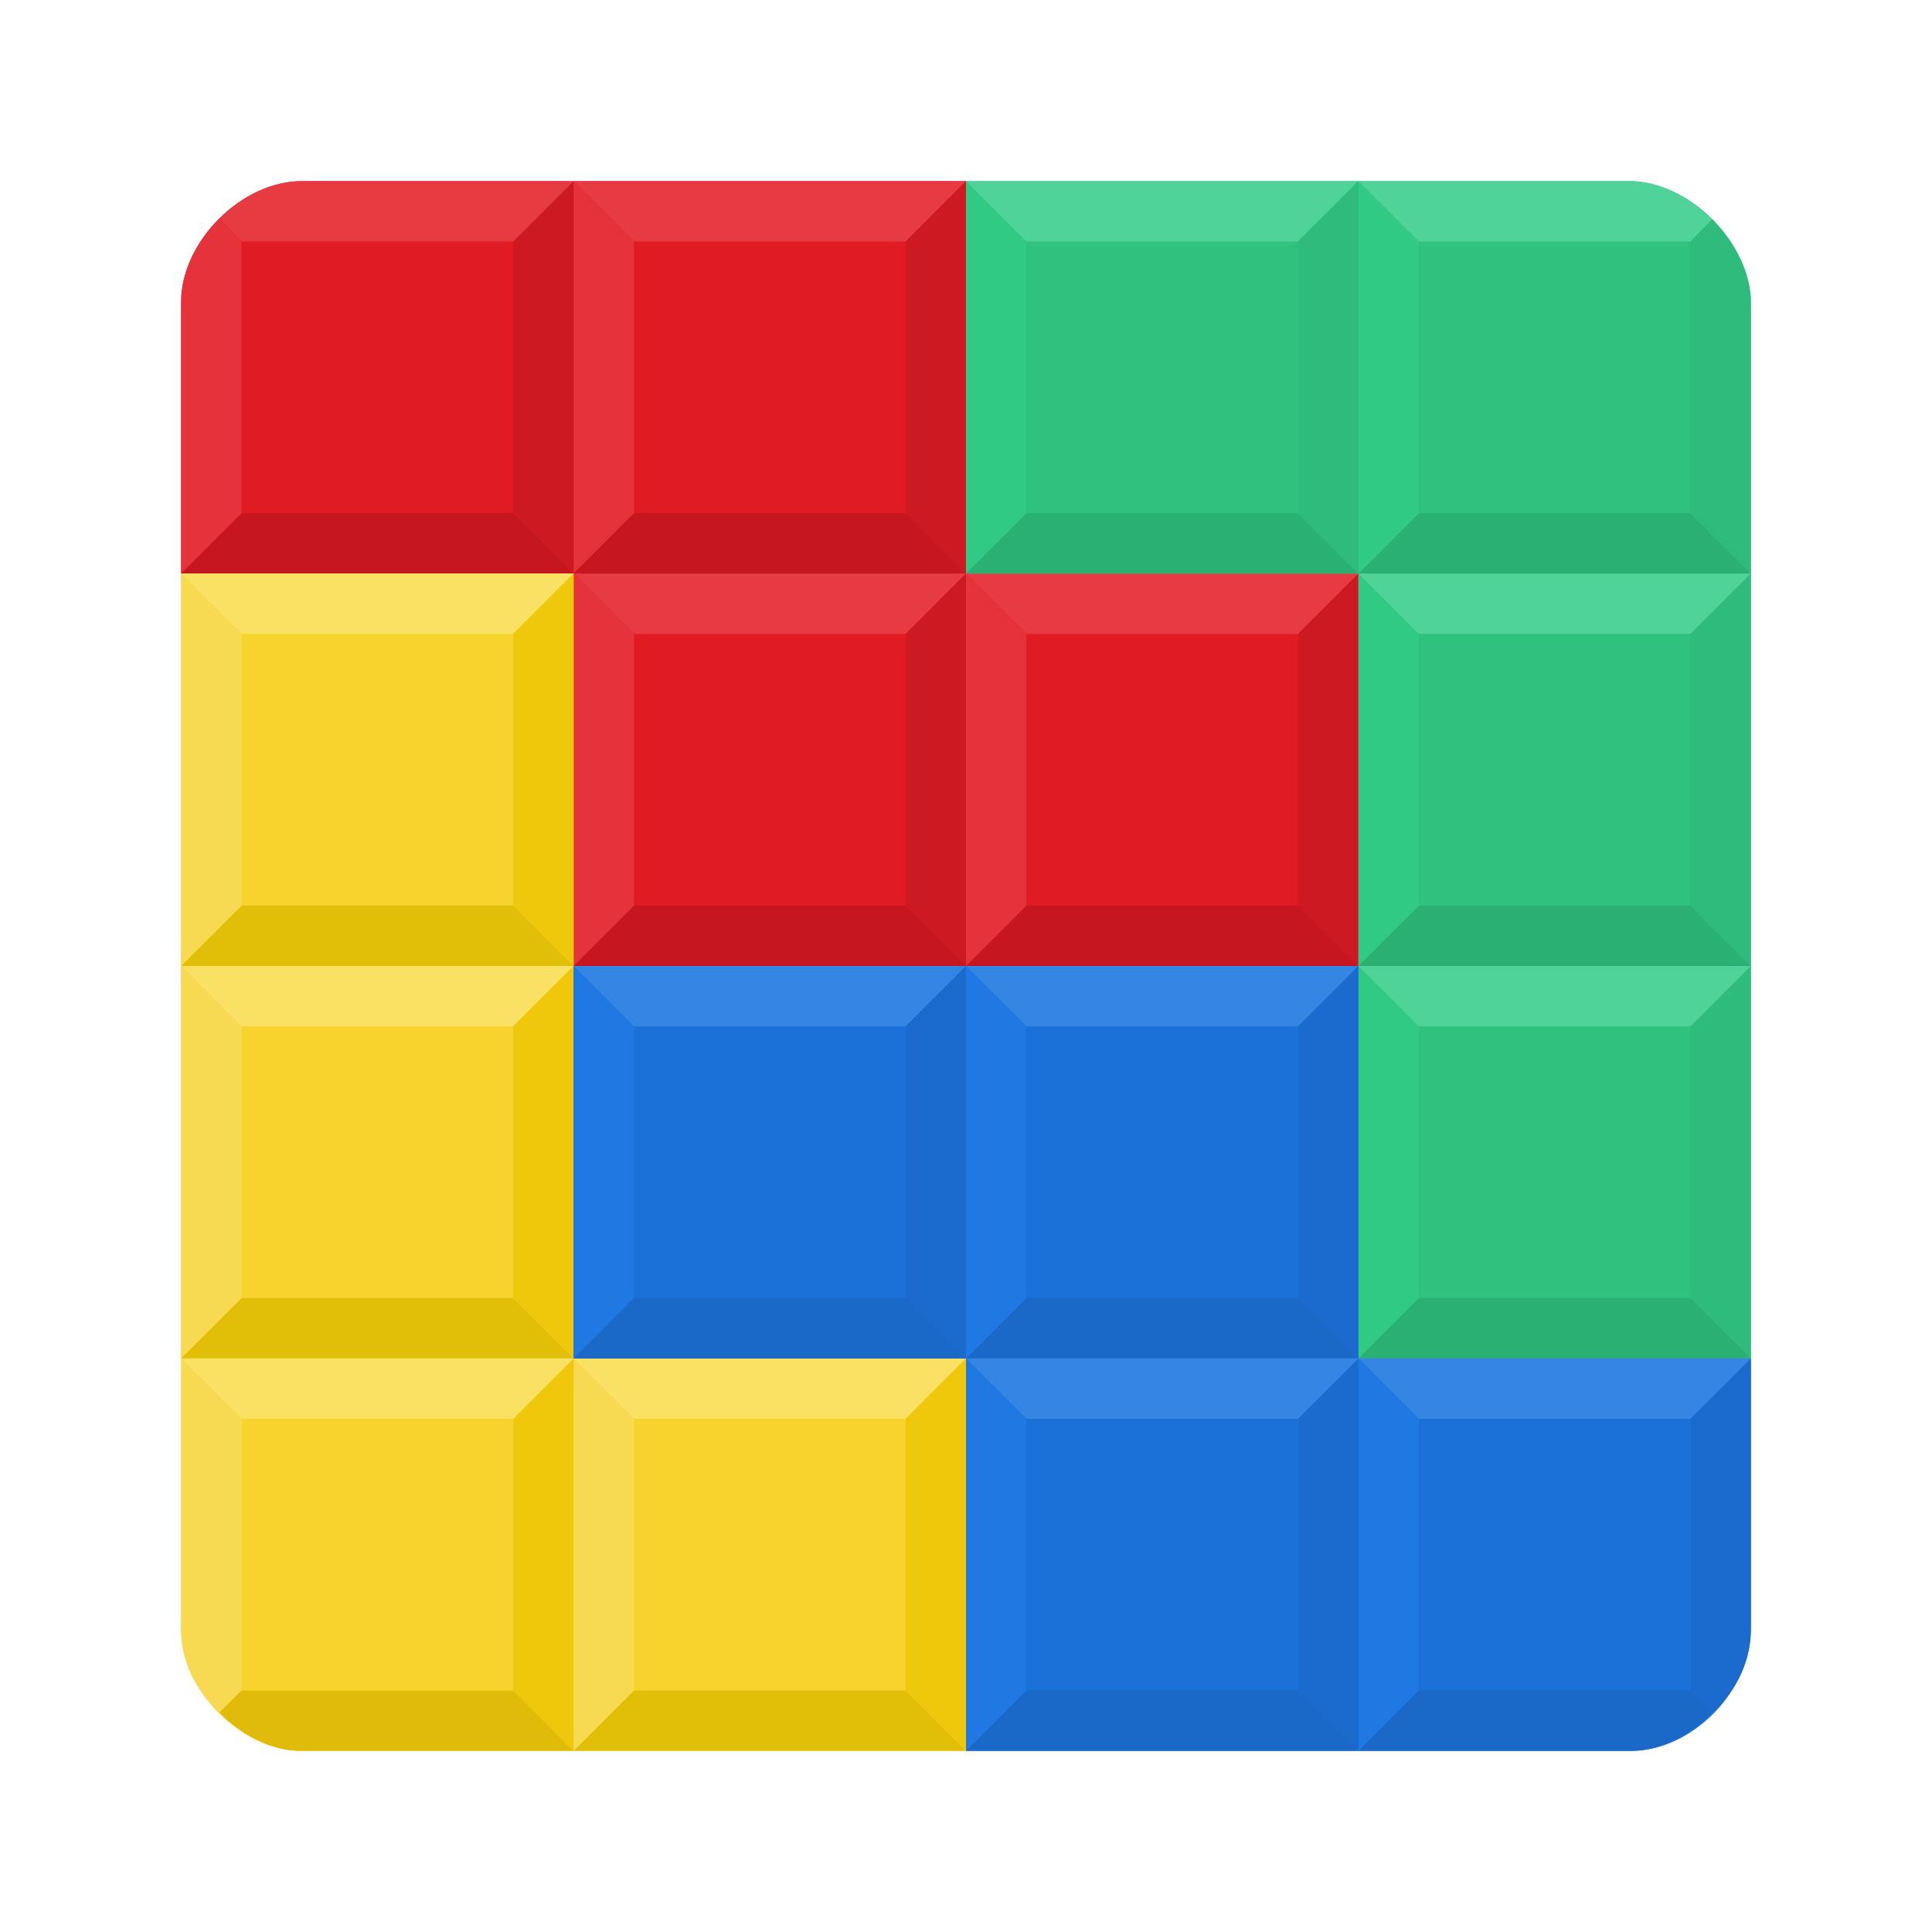
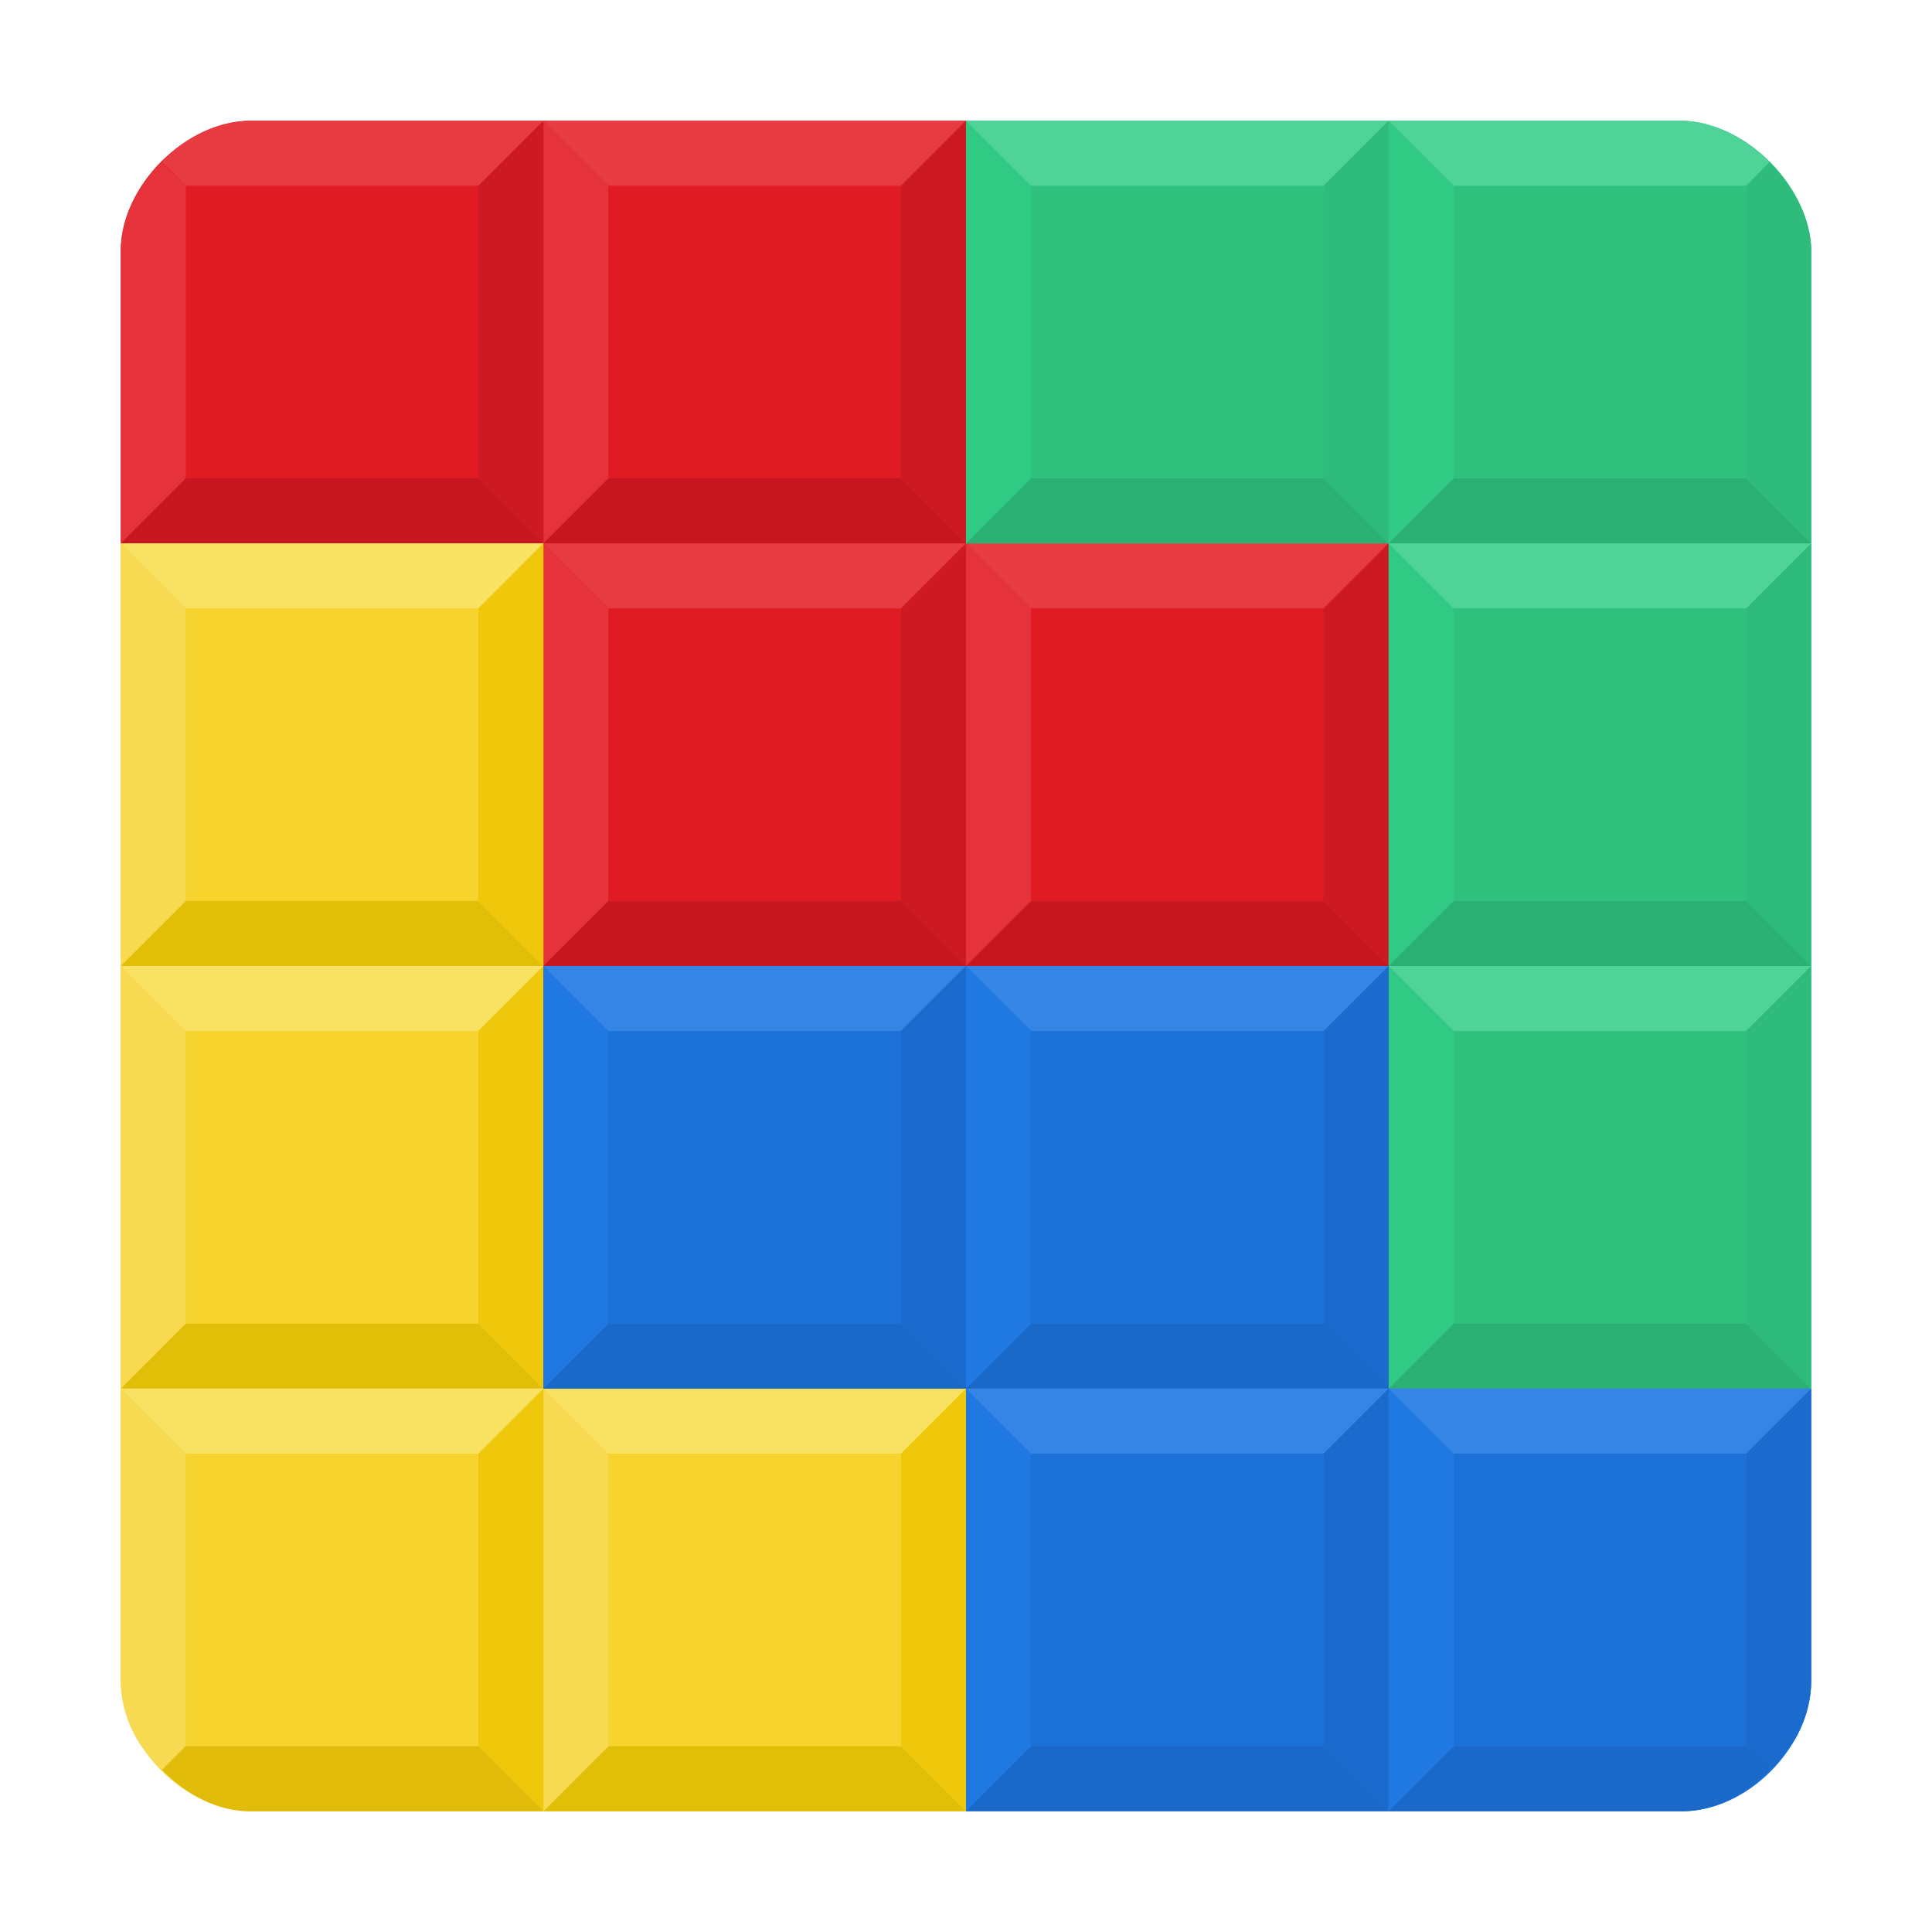
<svg xmlns="http://www.w3.org/2000/svg" xmlns:xlink="http://www.w3.org/1999/xlink" width="128" height="128" version="1.1">
-   <path d="m38 64h52v-26h-26v-26h-44c-4 0-8 4-8 8v18h26z" fill="#e01b24" fill-rule="evenodd" />
-   <path id="h" d="m12 38 4-4h18l4 4z" fill="#c6161f" fill-rule="evenodd" />
-   <use transform="translate(26)" width="100%" height="100%" xlink:href="#h" />
-   <use transform="translate(26,26)" width="100%" height="100%" xlink:href="#h" />
-   <use transform="translate(52,26)" width="100%" height="100%" xlink:href="#h" />
-   <path id="n" d="m38 12 4 4h18l4-4z" fill="#e73b43" fill-rule="evenodd" />
-   <use transform="translate(0,26)" width="100%" height="100%" xlink:href="#n" />
-   <use transform="translate(26,26)" width="100%" height="100%" xlink:href="#n" />
-   <path id="m" d="m38 12 4 4v18l-4 4z" fill="#e6323a" fill-rule="evenodd" />
-   <use transform="translate(0,26)" width="100%" height="100%" xlink:href="#m" />
-   <use transform="translate(26,26)" width="100%" height="100%" xlink:href="#m" />
-   <path id="c" d="m38 38-4-4v-18l4-4z" fill="#cd1922" fill-rule="evenodd" />
-   <use transform="translate(26,26)" width="100%" height="100%" xlink:href="#c" />
-   <use transform="translate(26)" width="100%" height="100%" xlink:href="#c" />
-   <use transform="translate(52,26)" width="100%" height="100%" xlink:href="#c" />
-   <g fill-rule="evenodd">
-     <path d="m14.503 14.542 1.497 1.458v18l-4 4v-18c0.021-3.241 2.503-5.458 2.503-5.458z" fill="#e6323a" />
-     <path d="m14.533 14.527 1.467 1.473h18l4-4h-18c-3.346 0.045-5.467 2.527-5.467 2.527z" fill="#e73b42" />
-     <path d="m64 12h44c3.963 0.043 7.957 4.08 8 8v70h-26v-52h-26z" fill="#2ec27e" />
-     <path id="g" d="m64 38 4-4h18l4 4z" fill="#2ab073" fill-rule="evenodd" />
+   <g transform="matrix(2.8 0 0 2.8 -3.1998 -3.2)">
+     <path d="m14 24h20v-10h-10v-10h-16.923c-1.538 0-3.077 1.538-3.077 3.077v6.923h10z" fill="#e01b24" fill-rule="evenodd" stroke-width=".385" />
+     <path id="h" d="m4 14 1.538-1.538h6.923l1.538 1.538z" fill="#c6161f" fill-rule="evenodd" stroke-width=".385" />
+     <use transform="translate(10)" width="100%" height="100%" xlink:href="#h" />
+     <use transform="translate(10,9.9999)" width="100%" height="100%" xlink:href="#h" />
+     <use transform="translate(20,9.9999)" width="100%" height="100%" xlink:href="#h" />
+     <path id="n" d="m14 4 1.538 1.538h6.923l1.538-1.538z" fill="#e73b43" fill-rule="evenodd" stroke-width=".385" />
+     <use transform="translate(0,9.9999)" width="100%" height="100%" xlink:href="#n" />
+     <use transform="translate(10,9.9999)" width="100%" height="100%" xlink:href="#n" />
+     <path id="m" d="m14 4 1.538 1.538v6.923l-1.538 1.538z" fill="#e6323a" fill-rule="evenodd" stroke-width=".385" />
+     <use transform="translate(0,9.9999)" width="100%" height="100%" xlink:href="#m" />
+     <use transform="translate(10,9.9999)" width="100%" height="100%" xlink:href="#m" />
+     <path id="c" d="m14 14-1.538-1.538v-6.923l1.538-1.538z" fill="#cd1922" fill-rule="evenodd" stroke-width=".385" />
+     <use transform="translate(10,9.9999)" width="100%" height="100%" xlink:href="#c" />
+     <use transform="translate(10)" width="100%" height="100%" xlink:href="#c" />
+     <use transform="translate(20,9.9999)" width="100%" height="100%" xlink:href="#c" />
+     <g fill-rule="evenodd" stroke-width=".385">
+       <path d="m4.963 4.978 0.576 0.561v6.923l-1.538 1.538v-6.923c0.008-1.246 0.963-2.099 0.963-2.099z" fill="#e6323a" />
+       <path d="m4.974 4.972 0.564 0.566h6.923l1.538-1.538h-6.923c-1.287 0.017-2.103 0.972-2.103 0.972z" fill="#e73b42" />
+       <path d="m24 4h16.923c1.524 0.016 3.061 1.569 3.077 3.077v26.923h-10v-20h-10z" fill="#2ec27e" />
+       <path id="g" d="m24 14 1.538-1.538h6.923l1.538 1.538z" fill="#2ab073" fill-rule="evenodd" stroke-width=".385" />
+     </g>
+     <use transform="translate(10)" width="100%" height="100%" xlink:href="#g" />
+     <use transform="translate(10,9.9999)" width="100%" height="100%" xlink:href="#g" />
+     <use transform="translate(10,20)" width="100%" height="100%" xlink:href="#g" />
+     <path id="f" d="m24 4 1.538 1.538v6.923l-1.538 1.538z" fill="#30ca85" fill-rule="evenodd" stroke-width=".385" />
+     <use transform="translate(10)" width="100%" height="100%" xlink:href="#f" />
+     <use transform="translate(10,20)" width="100%" height="100%" xlink:href="#f" />
+     <use transform="translate(10,9.9999)" width="100%" height="100%" xlink:href="#f" />
+     <path id="p" d="m24 4 1.538 1.538h6.923l1.538-1.538z" fill="#4fd398" fill-rule="evenodd" stroke-width=".385" />
+     <use transform="translate(10,9.9999)" width="100%" height="100%" xlink:href="#p" />
+     <use transform="translate(10,20)" width="100%" height="100%" xlink:href="#p" />
+     <path id="o" d="m34 4-1.538 1.538v6.923l1.538 1.538z" fill="#2fbb7c" fill-rule="evenodd" stroke-width=".385" />
+     <use transform="translate(10,9.9999)" width="100%" height="100%" xlink:href="#o" />
+     <use transform="translate(10,20)" width="100%" height="100%" xlink:href="#o" />
+     <g transform="matrix(.38462 0 0 .38461 -.61538 -.61523)" fill-rule="evenodd">
+       <path d="m90 12 4 4h18l1.427-1.459s-2.427-2.541-5.427-2.541z" fill="#4fd398" />
+       <path d="m116 20c-0.015-2.983-2.547-5.453-2.547-5.453l-1.453 1.453v18l4 4z" fill="#2fbb7c" />
+       <path d="m12 38v70c0.021 4.005 4 8 7.984 8l44.015-2e-3 9.99e-4 -25.998h-26v-52z" fill="#f6d32d" />
+       <path id="j" d="m38 64h-26l4-4h18z" fill="#e1bf09" fill-rule="evenodd" />
+     </g>
+     <use transform="matrix(.38462 0 0 .38461 -.61538 9.3847)" width="100%" height="100%" xlink:href="#j" />
+     <use transform="matrix(.38462 0 0 .38461 9.3846 19.385)" width="100%" height="100%" xlink:href="#j" />
+     <path id="a" d="m14 14h-10l1.538 1.538h6.923z" fill="#f9e263" fill-rule="evenodd" stroke-width=".385" />
+     <use transform="translate(0,9.9999)" width="100%" height="100%" xlink:href="#a" />
+     <use transform="translate(10,20)" width="100%" height="100%" xlink:href="#a" />
+     <path id="i" d="m4 24v-10l1.538 1.538v6.923z" fill="#f7da51" fill-rule="evenodd" stroke-width=".385" />
+     <use transform="translate(0,9.9999)" width="100%" height="100%" xlink:href="#i" />
+     <use transform="translate(10,20)" width="100%" height="100%" xlink:href="#i" />
+     <path id="b" d="m14 14v10l-1.538-1.538v-6.923z" fill="#efc70b" fill-rule="evenodd" stroke-width=".385" />
+     <use transform="translate(0,9.9999)" width="100%" height="100%" xlink:href="#b" />
+     <use transform="translate(10,20)" width="100%" height="100%" xlink:href="#b" />
+     <use transform="translate(0,20)" width="100%" height="100%" xlink:href="#b" />
+     <use transform="translate(0,20)" width="100%" height="100%" xlink:href="#a" />
+     <g transform="matrix(.38462 0 0 .38461 -.61538 -.61523)" fill-rule="evenodd">
+       <path d="m12 108v-18l4 4v18l-1.449 1.449s-2.509-1.955-2.551-5.449z" fill="#f7da51" />
+       <path d="m38 116h-18c-3.153 0.043-5.449-2.551-5.449-2.551l1.449-1.449h18z" fill="#e0bb0a" />
+       <path d="m38 64h52v26h26v17.931c0 4.133-3.952 8.112-8 8.069h-44v-26h-26z" fill="#1c71d8" />
+       <path id="l" d="m38 90 4-4h18l4 4z" fill="#1a68c7" fill-rule="evenodd" />
+     </g>
+     <use transform="matrix(.38462 0 0 .38461 9.3846 -.61523)" width="100%" height="100%" xlink:href="#l" />
+     <use transform="matrix(.38462 0 0 .38461 9.3842 9.3839)" width="100%" height="100%" xlink:href="#l" />
+     <path d="m34 44h6.923c1.213 0.016 2.096-0.981 2.096-0.981l-0.557-0.557h-6.923z" fill="#1a68c7" fill-rule="evenodd" stroke-width=".385" />
+     <path id="e" d="m14 24 1.538 1.538h6.923l1.538-1.538z" fill="#3585e5" fill-rule="evenodd" stroke-width=".385" />
+     <use transform="translate(10)" width="100%" height="100%" xlink:href="#e" />
+     <use transform="translate(10,9.9999)" width="100%" height="100%" xlink:href="#e" />
+     <use transform="translate(20,9.9999)" width="100%" height="100%" xlink:href="#e" />
+     <path id="d" d="m14 34 1.538-1.538v-6.923l-1.538-1.538z" fill="#2078e2" fill-rule="evenodd" stroke-width=".385" />
+     <use transform="translate(10)" width="100%" height="100%" xlink:href="#d" />
+     <use transform="translate(10,9.9999)" width="100%" height="100%" xlink:href="#d" />
+     <use transform="translate(20,9.9992)" width="100%" height="100%" xlink:href="#d" />
+     <path id="k" d="m24 34-1.538-1.538v-6.923l1.538-1.538z" fill="#1b6bce" fill-rule="evenodd" stroke-width=".385" />
+     <use transform="translate(10)" width="100%" height="100%" xlink:href="#k" />
+     <use transform="translate(10,9.9999)" width="100%" height="100%" xlink:href="#k" />
+     <path d="m44 40.923v-6.923l-1.538 1.538v6.923l0.557 0.557s0.965-0.752 0.981-2.096z" fill="#1b6bce" fill-rule="evenodd" stroke-width=".385" />
  </g>
-   <use transform="translate(26)" width="100%" height="100%" xlink:href="#g" />
-   <use transform="translate(26,26)" width="100%" height="100%" xlink:href="#g" />
-   <use transform="translate(26,52)" width="100%" height="100%" xlink:href="#g" />
-   <path id="f" d="m64 12 4 4v18l-4 4z" fill="#30ca85" fill-rule="evenodd" />
-   <use transform="translate(26)" width="100%" height="100%" xlink:href="#f" />
-   <use transform="translate(26,52)" width="100%" height="100%" xlink:href="#f" />
-   <use transform="translate(26,26)" width="100%" height="100%" xlink:href="#f" />
-   <path id="p" d="m64 12 4 4h18l4-4z" fill="#4fd398" fill-rule="evenodd" />
-   <use transform="translate(26,26)" width="100%" height="100%" xlink:href="#p" />
-   <use transform="translate(26,52)" width="100%" height="100%" xlink:href="#p" />
-   <path id="o" d="m90 12-4 4v18l4 4z" fill="#2fbb7c" fill-rule="evenodd" />
-   <use transform="translate(26,26)" width="100%" height="100%" xlink:href="#o" />
-   <use transform="translate(26,52)" width="100%" height="100%" xlink:href="#o" />
-   <g fill-rule="evenodd">
-     <path d="m90 12 4 4h18l1.427-1.459s-2.427-2.541-5.427-2.541z" fill="#4fd398" />
-     <path d="m116 20c-0.015-2.983-2.547-5.453-2.547-5.453l-1.453 1.453v18l4 4z" fill="#2fbb7c" />
-     <path d="m12 38v70c0.021 4.005 4 8 7.984 8l44.015-0.002 9.99e-4 -25.998h-26v-52z" fill="#f6d32d" />
-     <path id="j" d="m38 64h-26l4-4h18z" fill="#e1bf09" fill-rule="evenodd" />
-   </g>
-   <use transform="translate(0,26)" width="100%" height="100%" xlink:href="#j" />
-   <use transform="translate(26,52)" width="100%" height="100%" xlink:href="#j" />
-   <path id="a" d="m38 38h-26l4 4h18z" fill="#f9e263" fill-rule="evenodd" />
-   <use transform="translate(0,26)" width="100%" height="100%" xlink:href="#a" />
-   <use transform="translate(26,52)" width="100%" height="100%" xlink:href="#a" />
-   <path id="i" d="m12 64v-26l4 4v18z" fill="#f7da51" fill-rule="evenodd" />
-   <use transform="translate(0,26)" width="100%" height="100%" xlink:href="#i" />
-   <use transform="translate(26,52)" width="100%" height="100%" xlink:href="#i" />
-   <path id="b" d="m38 38v26l-4-4v-18z" fill="#efc70b" fill-rule="evenodd" />
-   <use transform="translate(0,26)" width="100%" height="100%" xlink:href="#b" />
-   <use transform="translate(26,52)" width="100%" height="100%" xlink:href="#b" />
-   <use transform="translate(0,52)" width="100%" height="100%" xlink:href="#b" />
-   <use transform="translate(0,52)" width="100%" height="100%" xlink:href="#a" />
-   <g fill-rule="evenodd">
-     <path d="m12 108v-18l4 4v18l-1.449 1.449s-2.509-1.955-2.551-5.449z" fill="#f7da51" />
-     <path d="m38 116h-18c-3.153 0.043-5.449-2.551-5.449-2.551l1.449-1.449h18z" fill="#e0bb0a" />
-     <path d="m38 64h52v26h26v17.931c0 4.133-3.952 8.112-8 8.069h-44v-26h-26z" fill="#1c71d8" />
-     <path id="l" d="m38 90 4-4h18l4 4z" fill="#1a68c7" fill-rule="evenodd" />
-   </g>
-   <use transform="translate(26)" width="100%" height="100%" xlink:href="#l" />
-   <use transform="translate(25.999,25.998)" width="100%" height="100%" xlink:href="#l" />
-   <path d="m89.999 116h18c3.153 0.043 5.449-2.551 5.449-2.551l-1.449-1.449h-18z" fill="#1a68c7" fill-rule="evenodd" />
-   <path id="e" d="m38 64 4 4h18l4-4z" fill="#3585e5" fill-rule="evenodd" />
-   <use transform="translate(26)" width="100%" height="100%" xlink:href="#e" />
-   <use transform="translate(26,26)" width="100%" height="100%" xlink:href="#e" />
-   <use transform="translate(52,26)" width="100%" height="100%" xlink:href="#e" />
-   <path id="d" d="m38 90 4-4v-18l-4-4z" fill="#2078e2" fill-rule="evenodd" />
-   <use transform="translate(26)" width="100%" height="100%" xlink:href="#d" />
-   <use transform="translate(26,26)" width="100%" height="100%" xlink:href="#d" />
-   <use transform="translate(51.999 25.998)" width="100%" height="100%" xlink:href="#d" />
-   <path id="k" d="m64 90-4-4v-18l4-4z" fill="#1b6bce" fill-rule="evenodd" />
-   <use transform="translate(26)" width="100%" height="100%" xlink:href="#k" />
-   <use transform="translate(26,26)" width="100%" height="100%" xlink:href="#k" />
-   <path d="m116 108v-18l-4 4v18l1.449 1.449s2.509-1.955 2.551-5.449z" fill="#1b6bce" fill-rule="evenodd" />
</svg>
